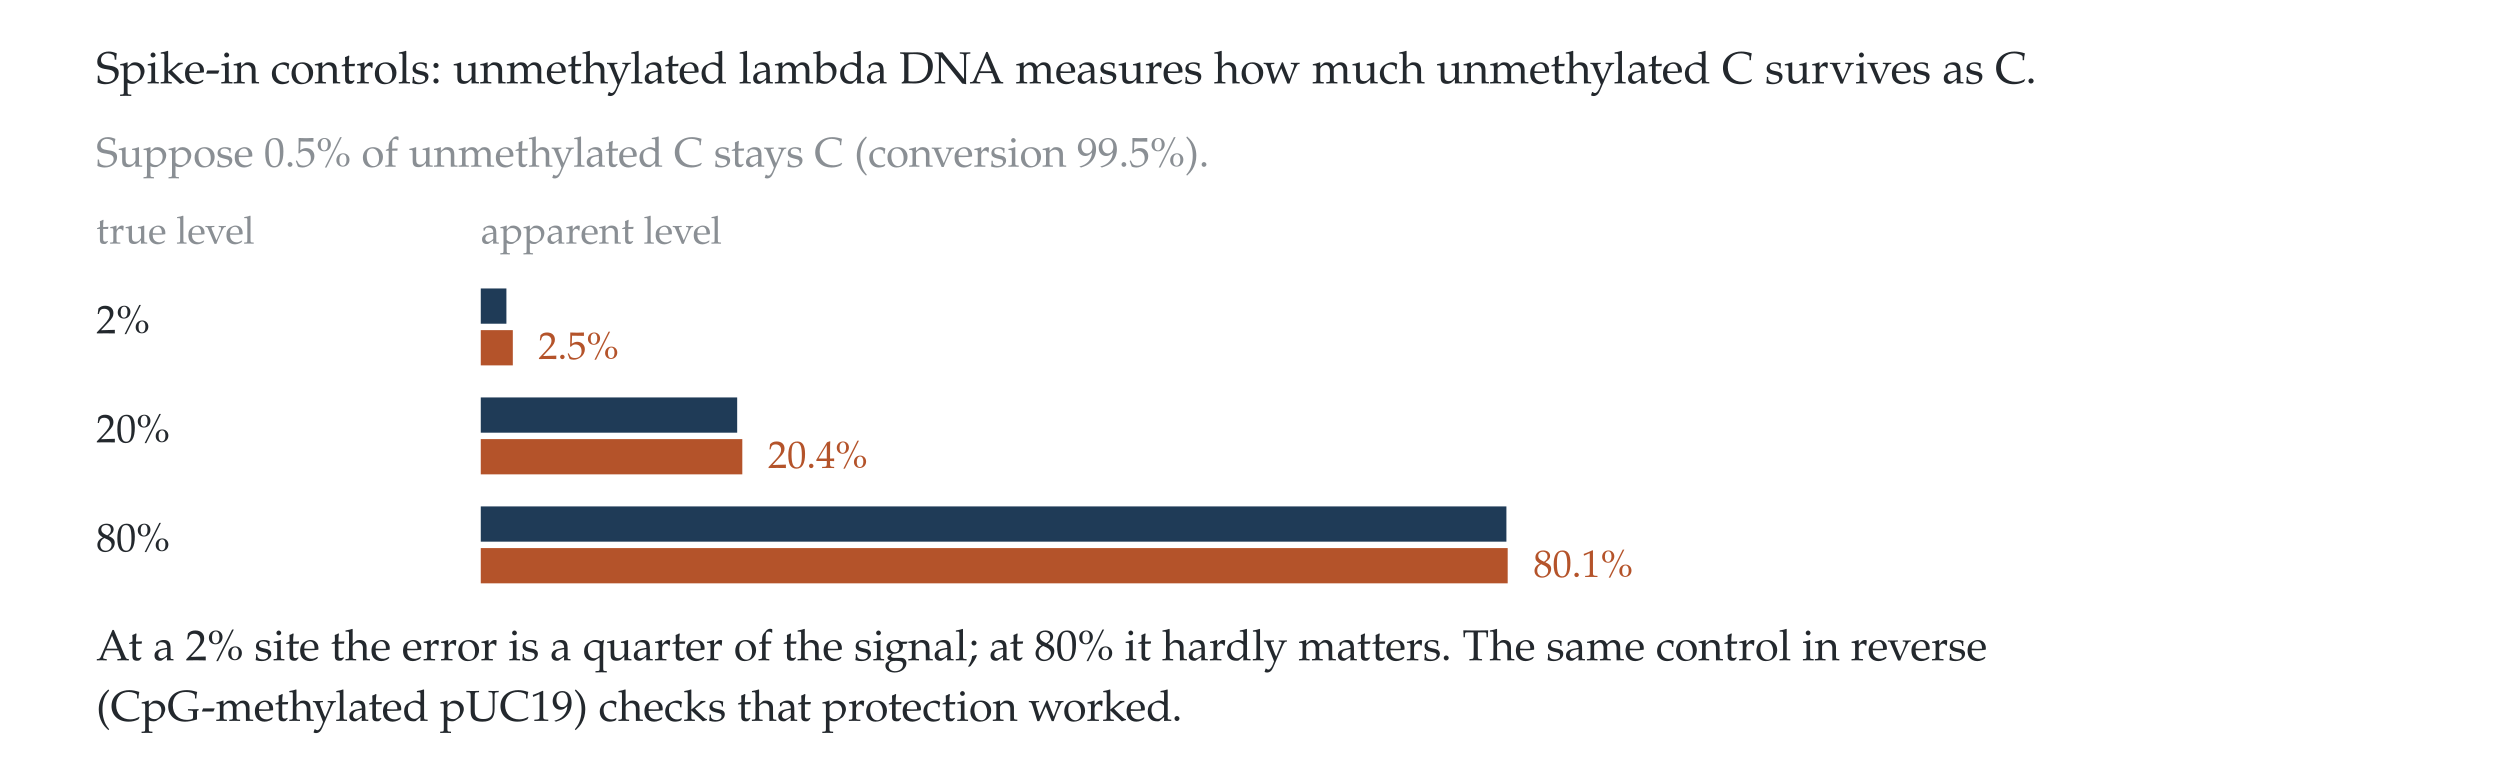
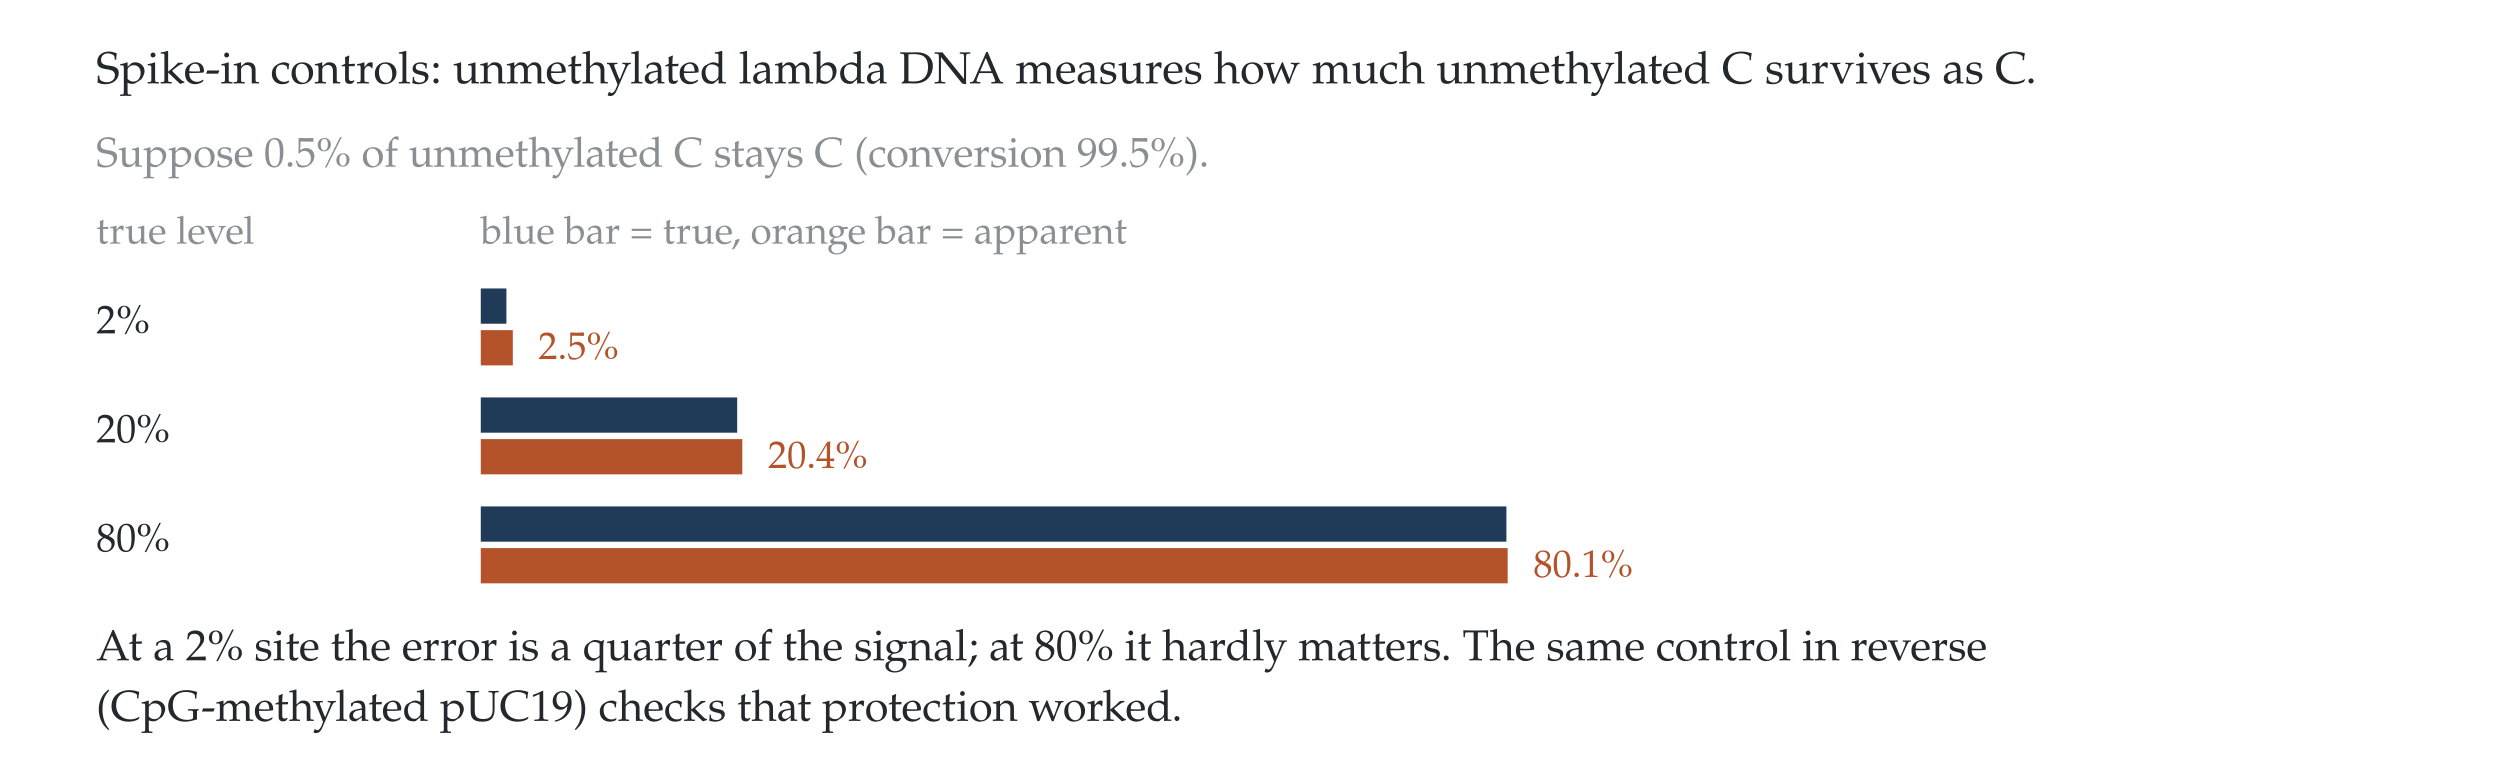
<svg xmlns="http://www.w3.org/2000/svg" viewBox="0 0 780 238" width="780" height="238" font-family="&quot;Palatino Linotype&quot;, &quot;Book Antiqua&quot;, Palatino, FreeSerif, serif" fill="#23282d">
  <rect width="780" height="238" fill="none" />
  <text x="30" y="26" font-size="14" fill="#23282d">Spike-in controls: unmethylated lambda DNA measures how much unmethylated C survives as C.</text>
  <text x="30" y="52" font-size="13" fill="#8a8f94">Suppose 0.5% of unmethylated C stays C (conversion 99.5%).</text>
  <text x="30" y="76" font-size="12" fill="#8a8f94">true level</text>
-   <text x="150" y="76" font-size="12" fill="#8a8f94">apparent level</text>
+   <text x="150" y="76" font-size="12" fill="#8a8f94">blue bar = true, orange bar = apparent</text>
  <text x="30" y="104.0" font-size="12.5" fill="#23282d">2%</text>
  <rect x="150" y="90" width="8.0" height="11" fill="#1f3b57" />
  <rect x="150" y="103" width="10.0" height="11" fill="#b4532a" />
  <text x="167.96" y="112" font-size="12" fill="#b4532a">2.5%</text>
  <text x="30" y="138.0" font-size="12.5" fill="#23282d">20%</text>
  <rect x="150" y="124" width="80.0" height="11" fill="#1f3b57" />
  <rect x="150" y="137" width="81.6" height="11" fill="#b4532a" />
  <text x="239.6" y="146" font-size="12" fill="#b4532a">20.4%</text>
  <text x="30" y="172.0" font-size="12.5" fill="#23282d">80%</text>
  <rect x="150" y="158" width="320.0" height="11" fill="#1f3b57" />
  <rect x="150" y="171" width="320.4" height="11" fill="#b4532a" />
  <text x="478.4" y="180" font-size="12" fill="#b4532a">80.1%</text>
  <text x="30" y="206.0" font-size="13.5" fill="#23282d">At a 2% site the error is a quarter of the signal; at 80% it hardly matters. The same control in reverse</text>
  <text x="30" y="224.9" font-size="13.5" fill="#23282d">(CpG-methylated pUC19) checks that protection worked.</text>
</svg>
